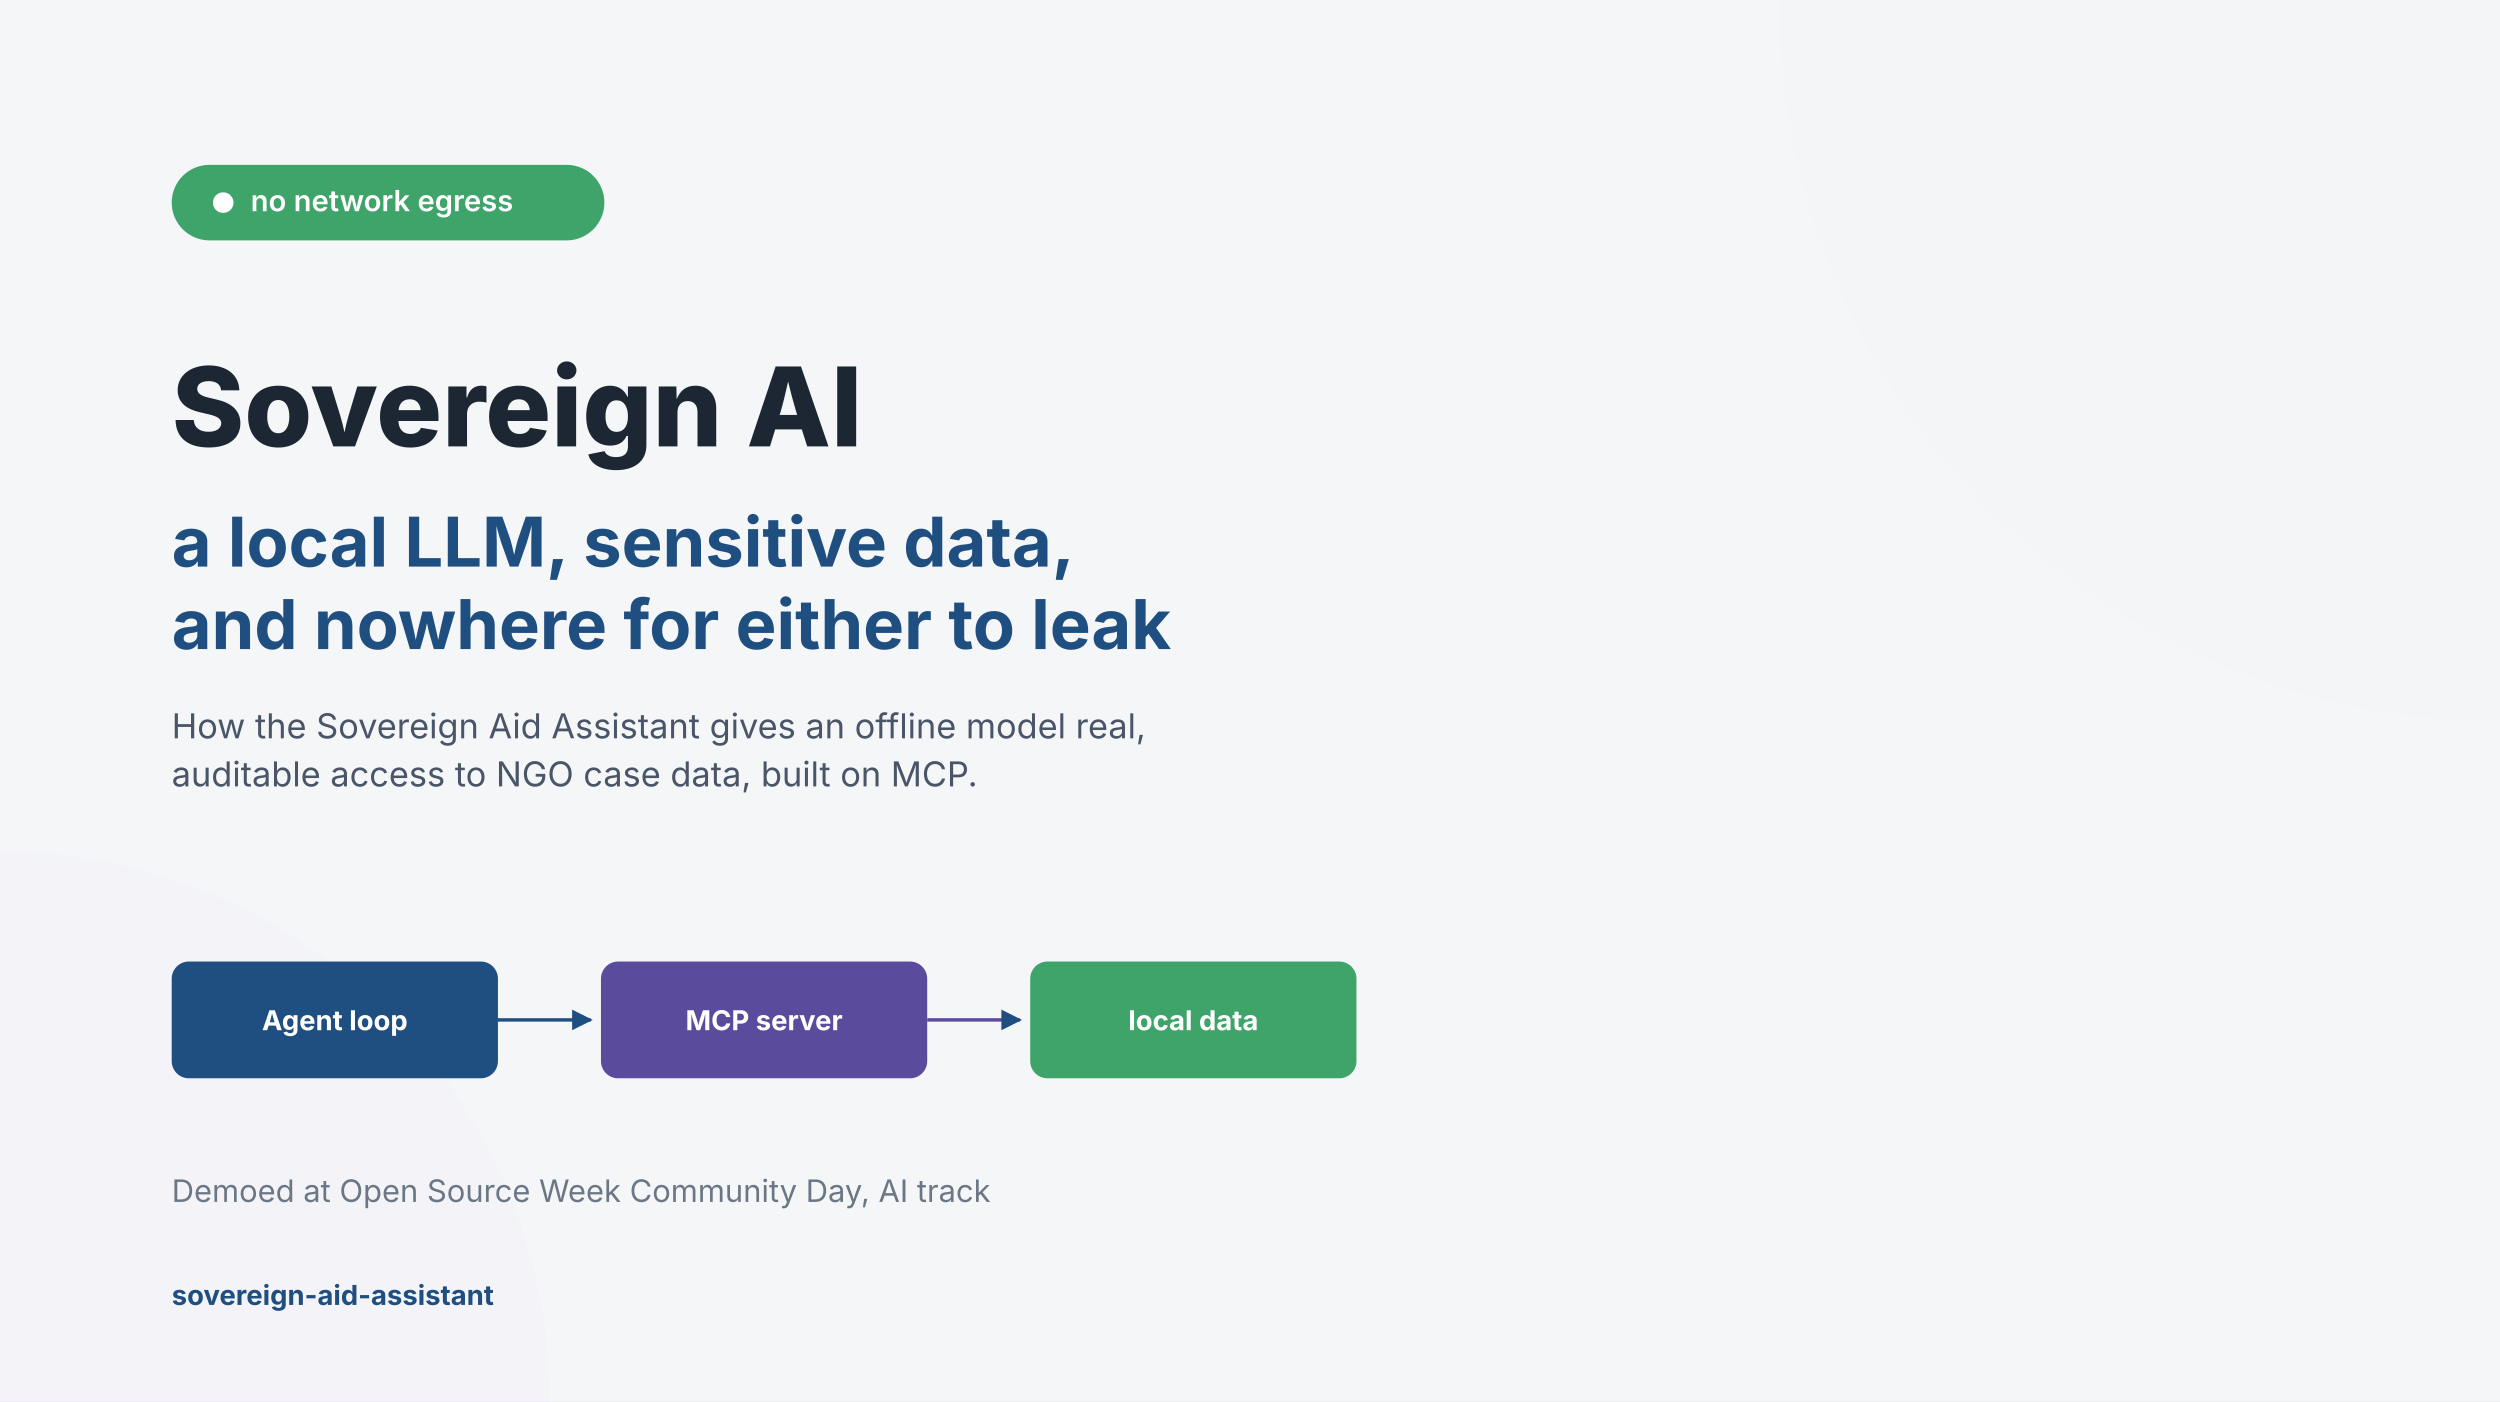
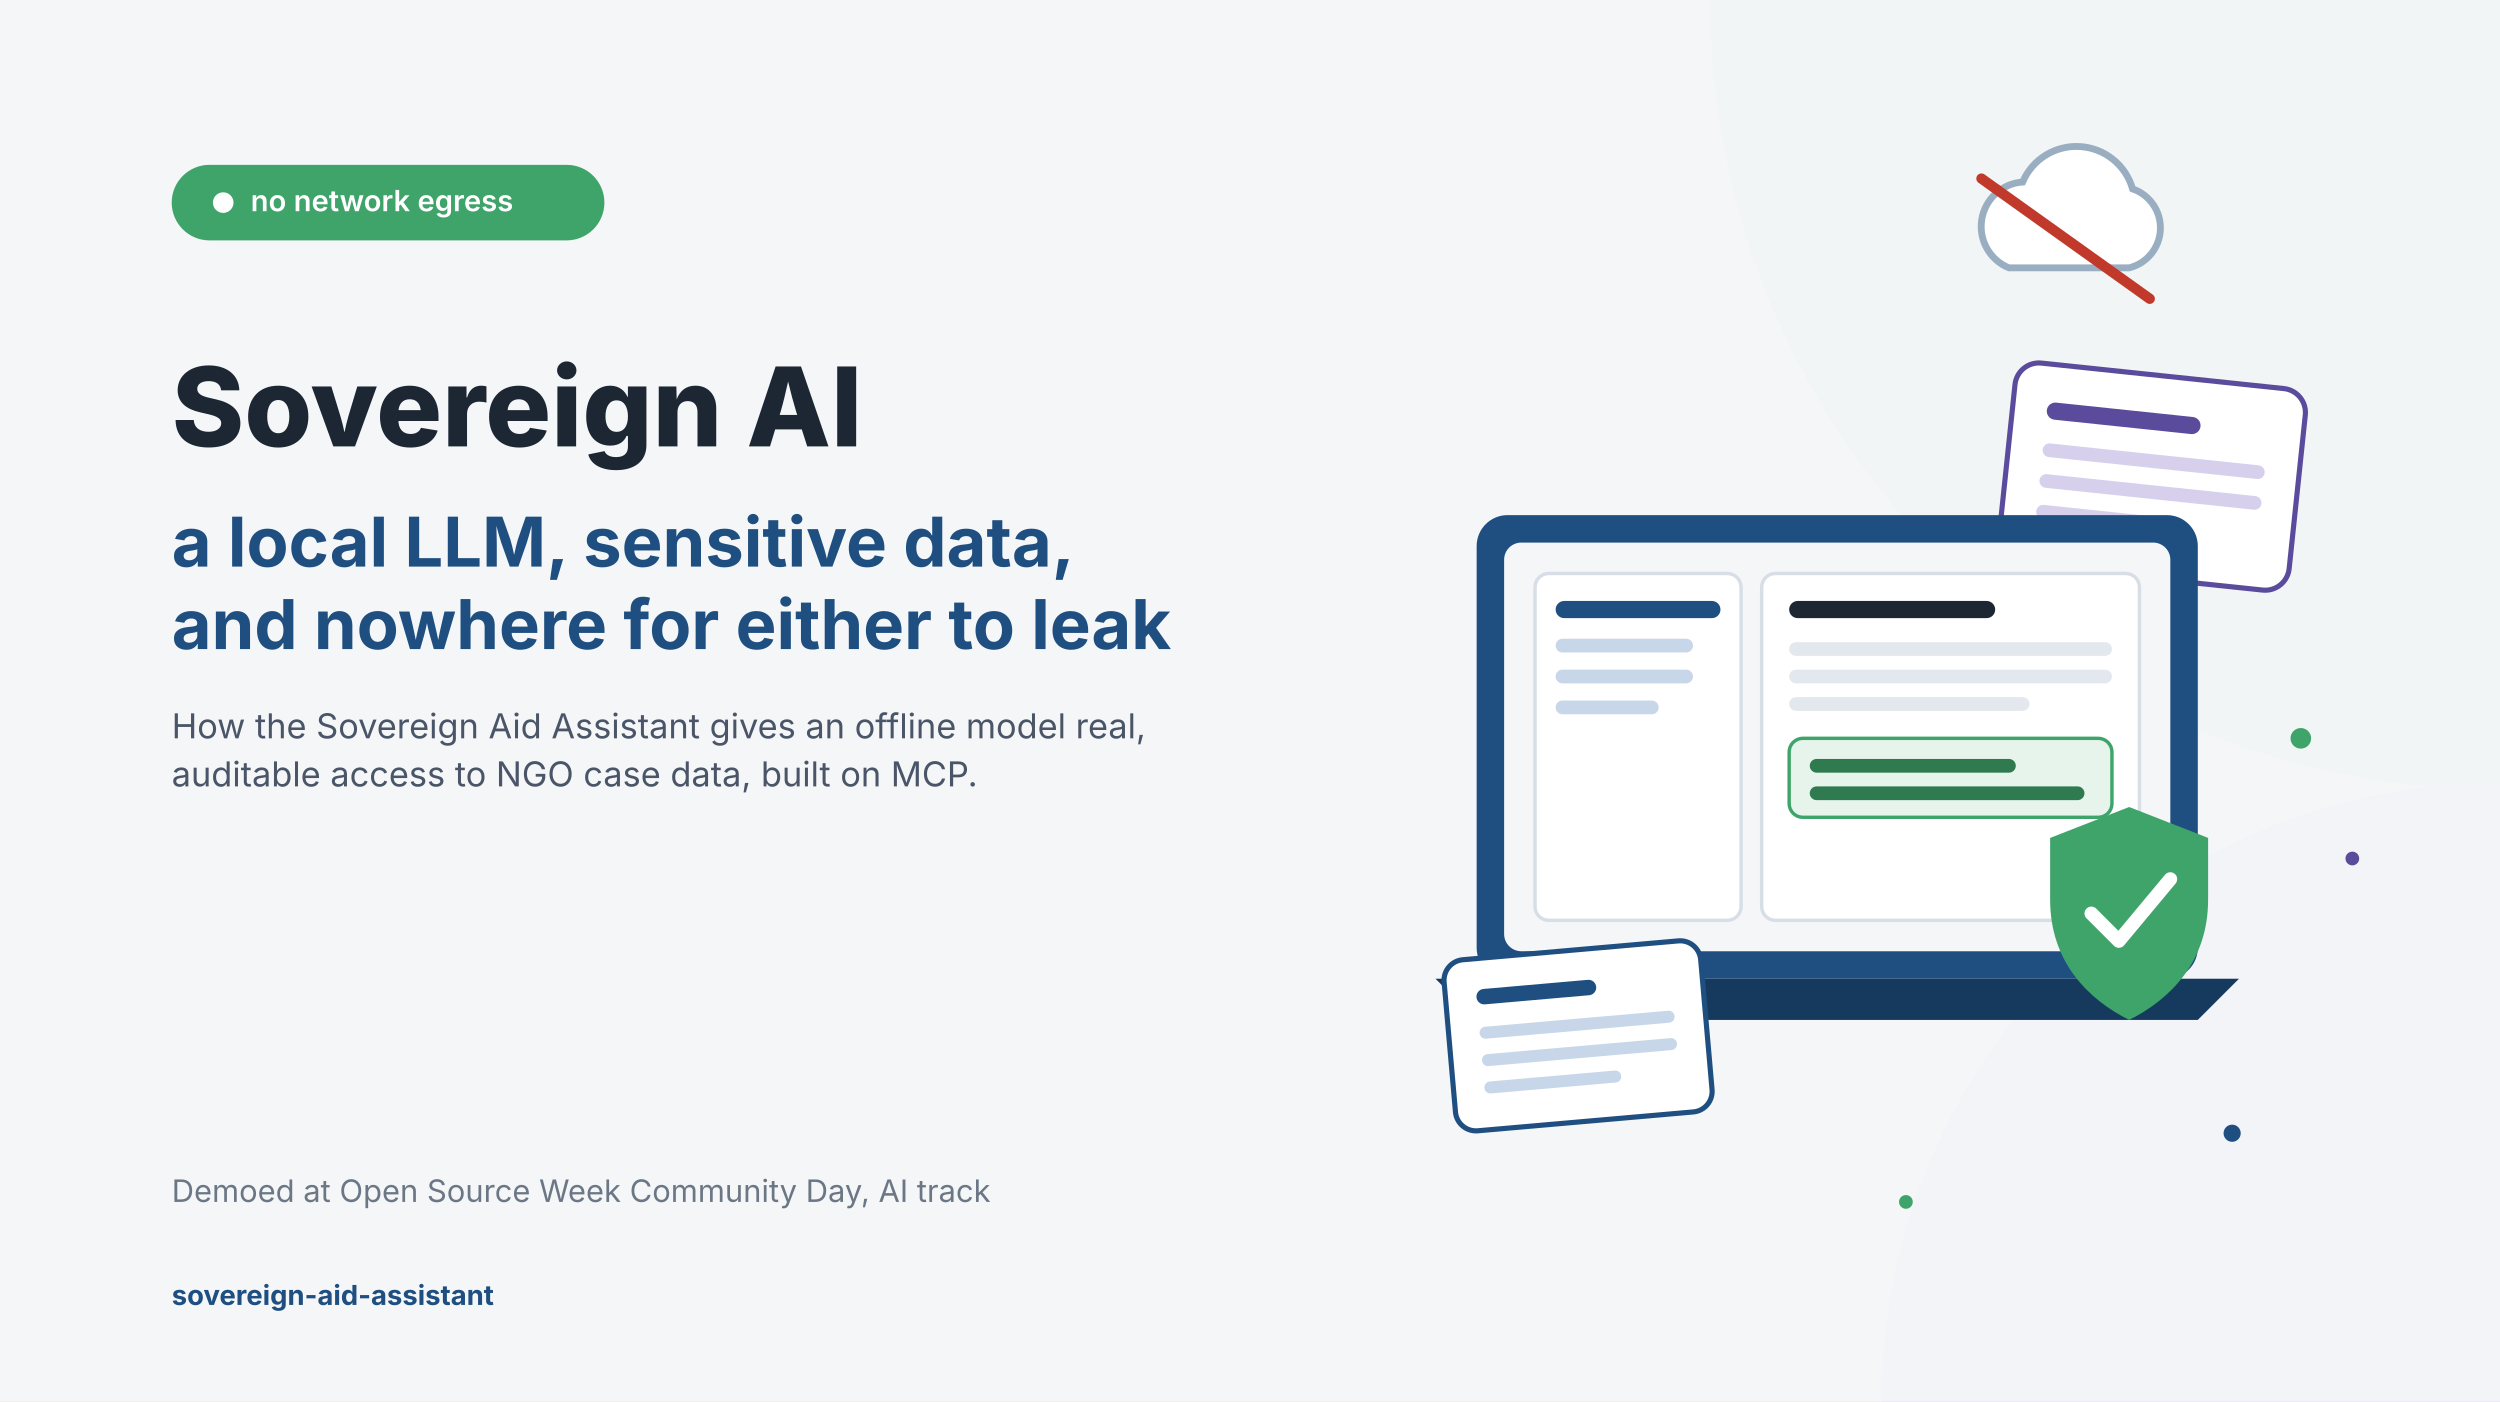
<svg xmlns="http://www.w3.org/2000/svg" viewBox="0 0 1456 816" font-family="'Inter',-apple-system,'Segoe UI',Roboto,sans-serif">
  <defs>
    <marker id="cov-arrow" viewBox="0 0 10 10" refX="9" refY="5" markerWidth="6" markerHeight="6" orient="auto-start-reverse">
      <path d="M0,0 L10,5 L0,10 z" fill="#1F4F80" />
    </marker>
  </defs>
  <rect x="0" y="0" width="1456" height="816" fill="#F4F6F8" />
-   <circle cx="1456" cy="0" r="420" fill="#E7F4EC" />
-   <circle cx="0" cy="816" r="320" fill="#EDEAF6" />
-   <rect x="0" y="0" width="1456" height="816" fill="#F4F6F8" opacity="0.86" />
+   <circle cx="1456" cy="0" r="460" fill="#E7F4EC" />
+   <circle cx="1456" cy="816" r="360" fill="#EDEAF6" />
+   <rect x="0" y="0" width="1456" height="816" fill="#F4F6F8" opacity="0.84" />
  <g>
    <rect x="100" y="96" width="252" height="44" rx="22" fill="#3FA46A" />
    <circle cx="130" cy="118" r="6" fill="#FFFFFF" />
    <text x="146" y="123" font-size="17" fill="#FFFFFF" font-weight="600">no network egress</text>
  </g>
  <text x="100" y="260" font-size="64" fill="#1C2733" font-weight="800">Sovereign AI</text>
  <text x="100" y="330" font-size="40" fill="#1F4F80" font-weight="700">a local LLM, sensitive data,</text>
  <text x="100" y="378" font-size="40" fill="#1F4F80" font-weight="700">and nowhere for either to leak</text>
  <text x="100" y="430" font-size="20" fill="#4A5568">How the Sovereign Aid Assistant gives an offline model real,</text>
  <text x="100" y="458" font-size="20" fill="#4A5568">auditable access to NGO case data, built on MCP.</text>
-   <g>
-     <rect x="100" y="560" width="190" height="68" rx="10" fill="#1F4F80" />
-     <text x="195" y="600" font-size="16" fill="#FFFFFF" text-anchor="middle" font-weight="700">Agent loop</text>
-     <line x1="290" y1="594" x2="344" y2="594" stroke="#1F4F80" stroke-width="2" marker-end="url(#cov-arrow)" />
-     <rect x="350" y="560" width="190" height="68" rx="10" fill="#5B4B9C" />
-     <text x="445" y="600" font-size="16" fill="#FFFFFF" text-anchor="middle" font-weight="700">MCP server</text>
-     <line x1="540" y1="594" x2="594" y2="594" stroke="#5B4B9C" stroke-width="2" marker-end="url(#cov-arrow)" />
-     <rect x="600" y="560" width="190" height="68" rx="10" fill="#3FA46A" />
-     <text x="695" y="600" font-size="16" fill="#FFFFFF" text-anchor="middle" font-weight="700">local data</text>
-   </g>
  <text x="100" y="700" font-size="18" fill="#6B7785">Demoed at Open Source Week Community Day, AI track</text>
  <text x="100" y="760" font-size="16" fill="#1F4F80" font-weight="700">sovereign-aid-assistant</text>
+   <g>
+     <g transform="translate(1160,110)">
+       <path d="M10,46 a26,26 0 0 1 8,-50 a34,34 0 0 1 64,4 a24,24 0 0 1 -2,46 z" fill="#FFFFFF" stroke="#9AAEC2" stroke-width="4" />
+       <line x1="-6" y1="-6" x2="92" y2="64" stroke="#C0392B" stroke-width="6" stroke-linecap="round" />
+     </g>
+     <g transform="translate(1175,210) rotate(6)">
+       <rect x="0" y="0" width="170" height="118" rx="14" fill="#FFFFFF" stroke="#5B4B9C" stroke-width="3" />
+       <rect x="20" y="22" width="90" height="10" rx="5" fill="#5B4B9C" />
+       <rect x="20" y="46" width="130" height="8" rx="4" fill="#D6D0EC" />
+       <rect x="20" y="64" width="130" height="8" rx="4" fill="#D6D0EC" />
+       <rect x="20" y="82" width="80" height="8" rx="4" fill="#D6D0EC" />
+     </g>
+     <g transform="translate(860,300)">
+       <rect x="0" y="0" width="420" height="270" rx="18" fill="#1F4F80" />
+       <rect x="16" y="16" width="388" height="238" rx="10" fill="#F4F6F8" />
+       <rect x="34" y="34" width="120" height="202" rx="8" fill="#FFFFFF" stroke="#D7DEE6" stroke-width="2" />
+       <rect x="46" y="50" width="96" height="10" rx="5" fill="#1F4F80" />
+       <rect x="46" y="72" width="80" height="8" rx="4" fill="#C7D6E8" />
+       <rect x="46" y="90" width="80" height="8" rx="4" fill="#C7D6E8" />
+       <rect x="46" y="108" width="60" height="8" rx="4" fill="#C7D6E8" />
+       <rect x="166" y="34" width="220" height="202" rx="8" fill="#FFFFFF" stroke="#D7DEE6" stroke-width="2" />
+       <rect x="182" y="50" width="120" height="10" rx="5" fill="#1C2733" />
+       <rect x="182" y="74" width="188" height="8" rx="4" fill="#E3E8EE" />
+       <rect x="182" y="90" width="188" height="8" rx="4" fill="#E3E8EE" />
+       <rect x="182" y="106" width="140" height="8" rx="4" fill="#E3E8EE" />
+       <rect x="182" y="130" width="188" height="46" rx="8" fill="#E7F4EC" stroke="#3FA46A" stroke-width="2" />
+       <rect x="194" y="142" width="120" height="8" rx="4" fill="#2F7A4F" />
+       <rect x="194" y="158" width="160" height="8" rx="4" fill="#2F7A4F" />
+       <path d="M-24,270 L444,270 L420,294 L0,294 Z" fill="#163A5E" />
+     </g>
+     <g transform="translate(1190,470)">
+       <path d="M50,0 L96,18 V54 C96,90 74,112 50,124 C26,112 4,90 4,54 V18 Z" fill="#3FA46A" />
+       <path d="M28,62 L44,78 L74,42" fill="none" stroke="#FFFFFF" stroke-width="8" stroke-linecap="round" stroke-linejoin="round" />
+     </g>
+     <g transform="translate(840,560) rotate(-5)">
+       <rect x="0" y="0" width="150" height="100" rx="12" fill="#FFFFFF" stroke="#1F4F80" stroke-width="3" />
+       <rect x="18" y="18" width="70" height="9" rx="4.5" fill="#1F4F80" />
+       <rect x="18" y="40" width="114" height="7" rx="3.5" fill="#C7D6E8" />
+       <rect x="18" y="56" width="114" height="7" rx="3.5" fill="#C7D6E8" />
+       <rect x="18" y="72" width="80" height="7" rx="3.5" fill="#C7D6E8" />
+     </g>
+     <circle cx="1340" cy="430" r="6" fill="#3FA46A" />
+     <circle cx="1370" cy="500" r="4" fill="#5B4B9C" />
+     <circle cx="1300" cy="660" r="5" fill="#1F4F80" />
+     <circle cx="1110" cy="700" r="4" fill="#3FA46A" />
+   </g>
</svg>
